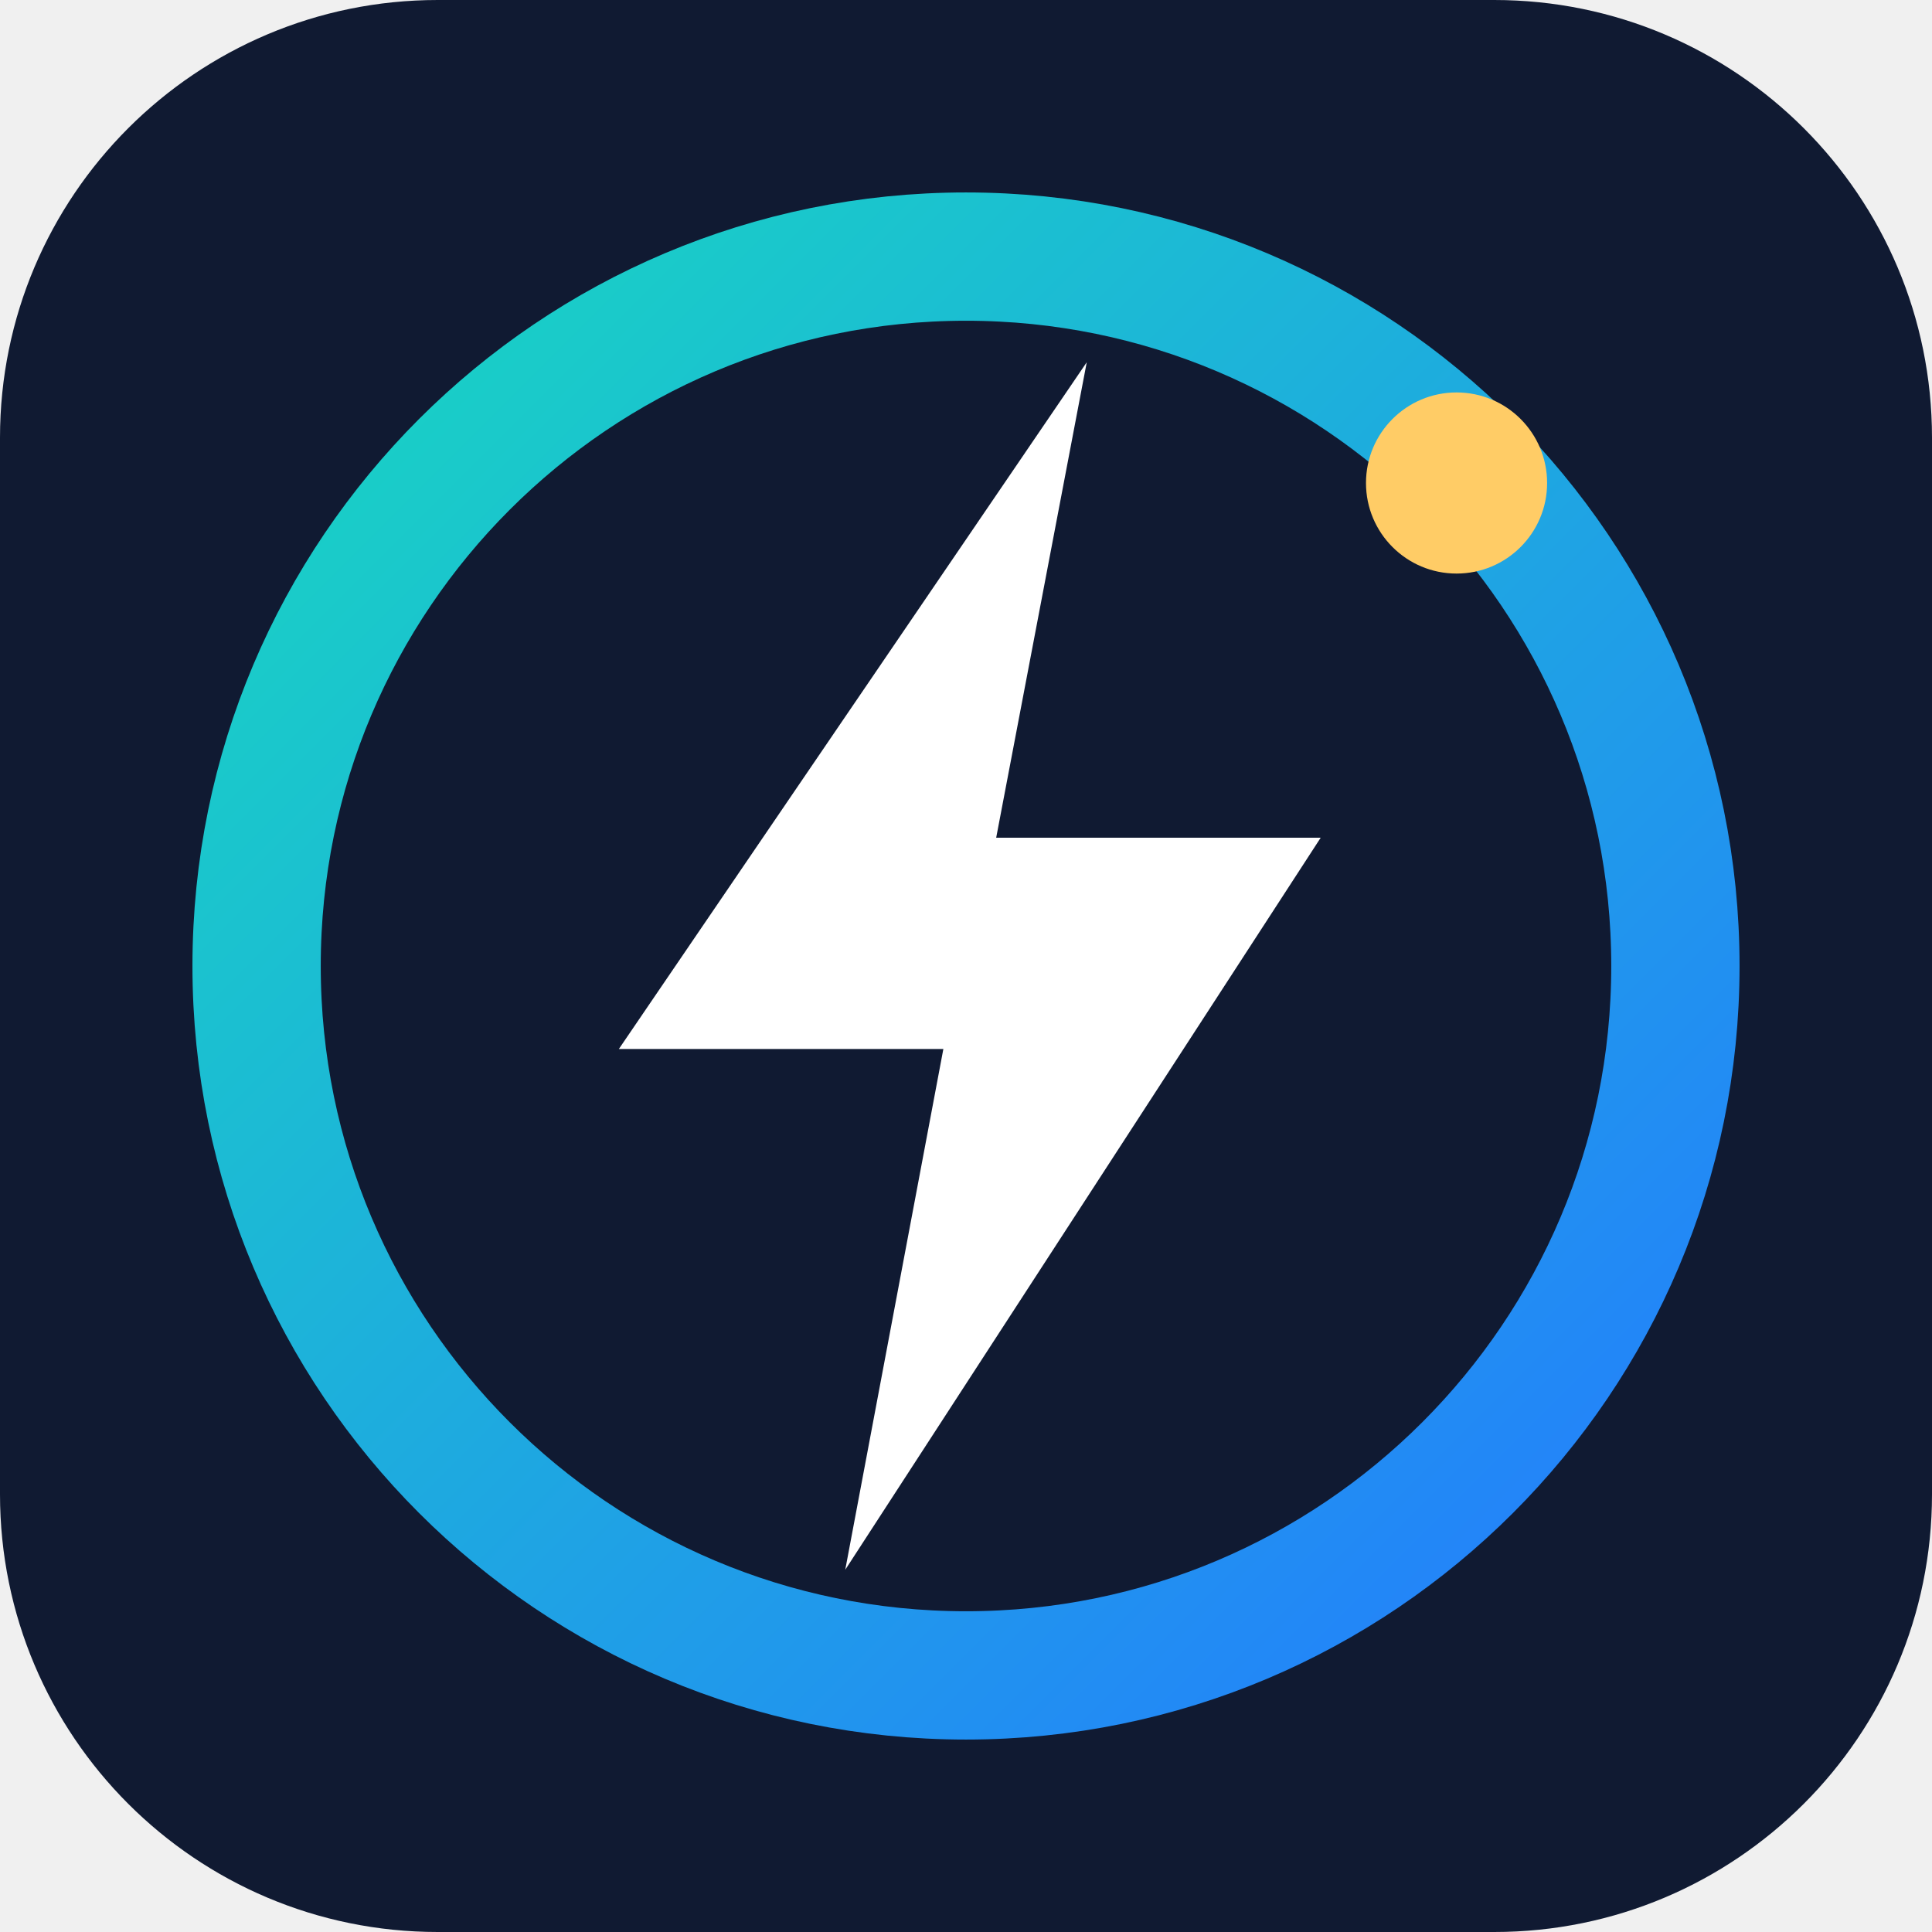
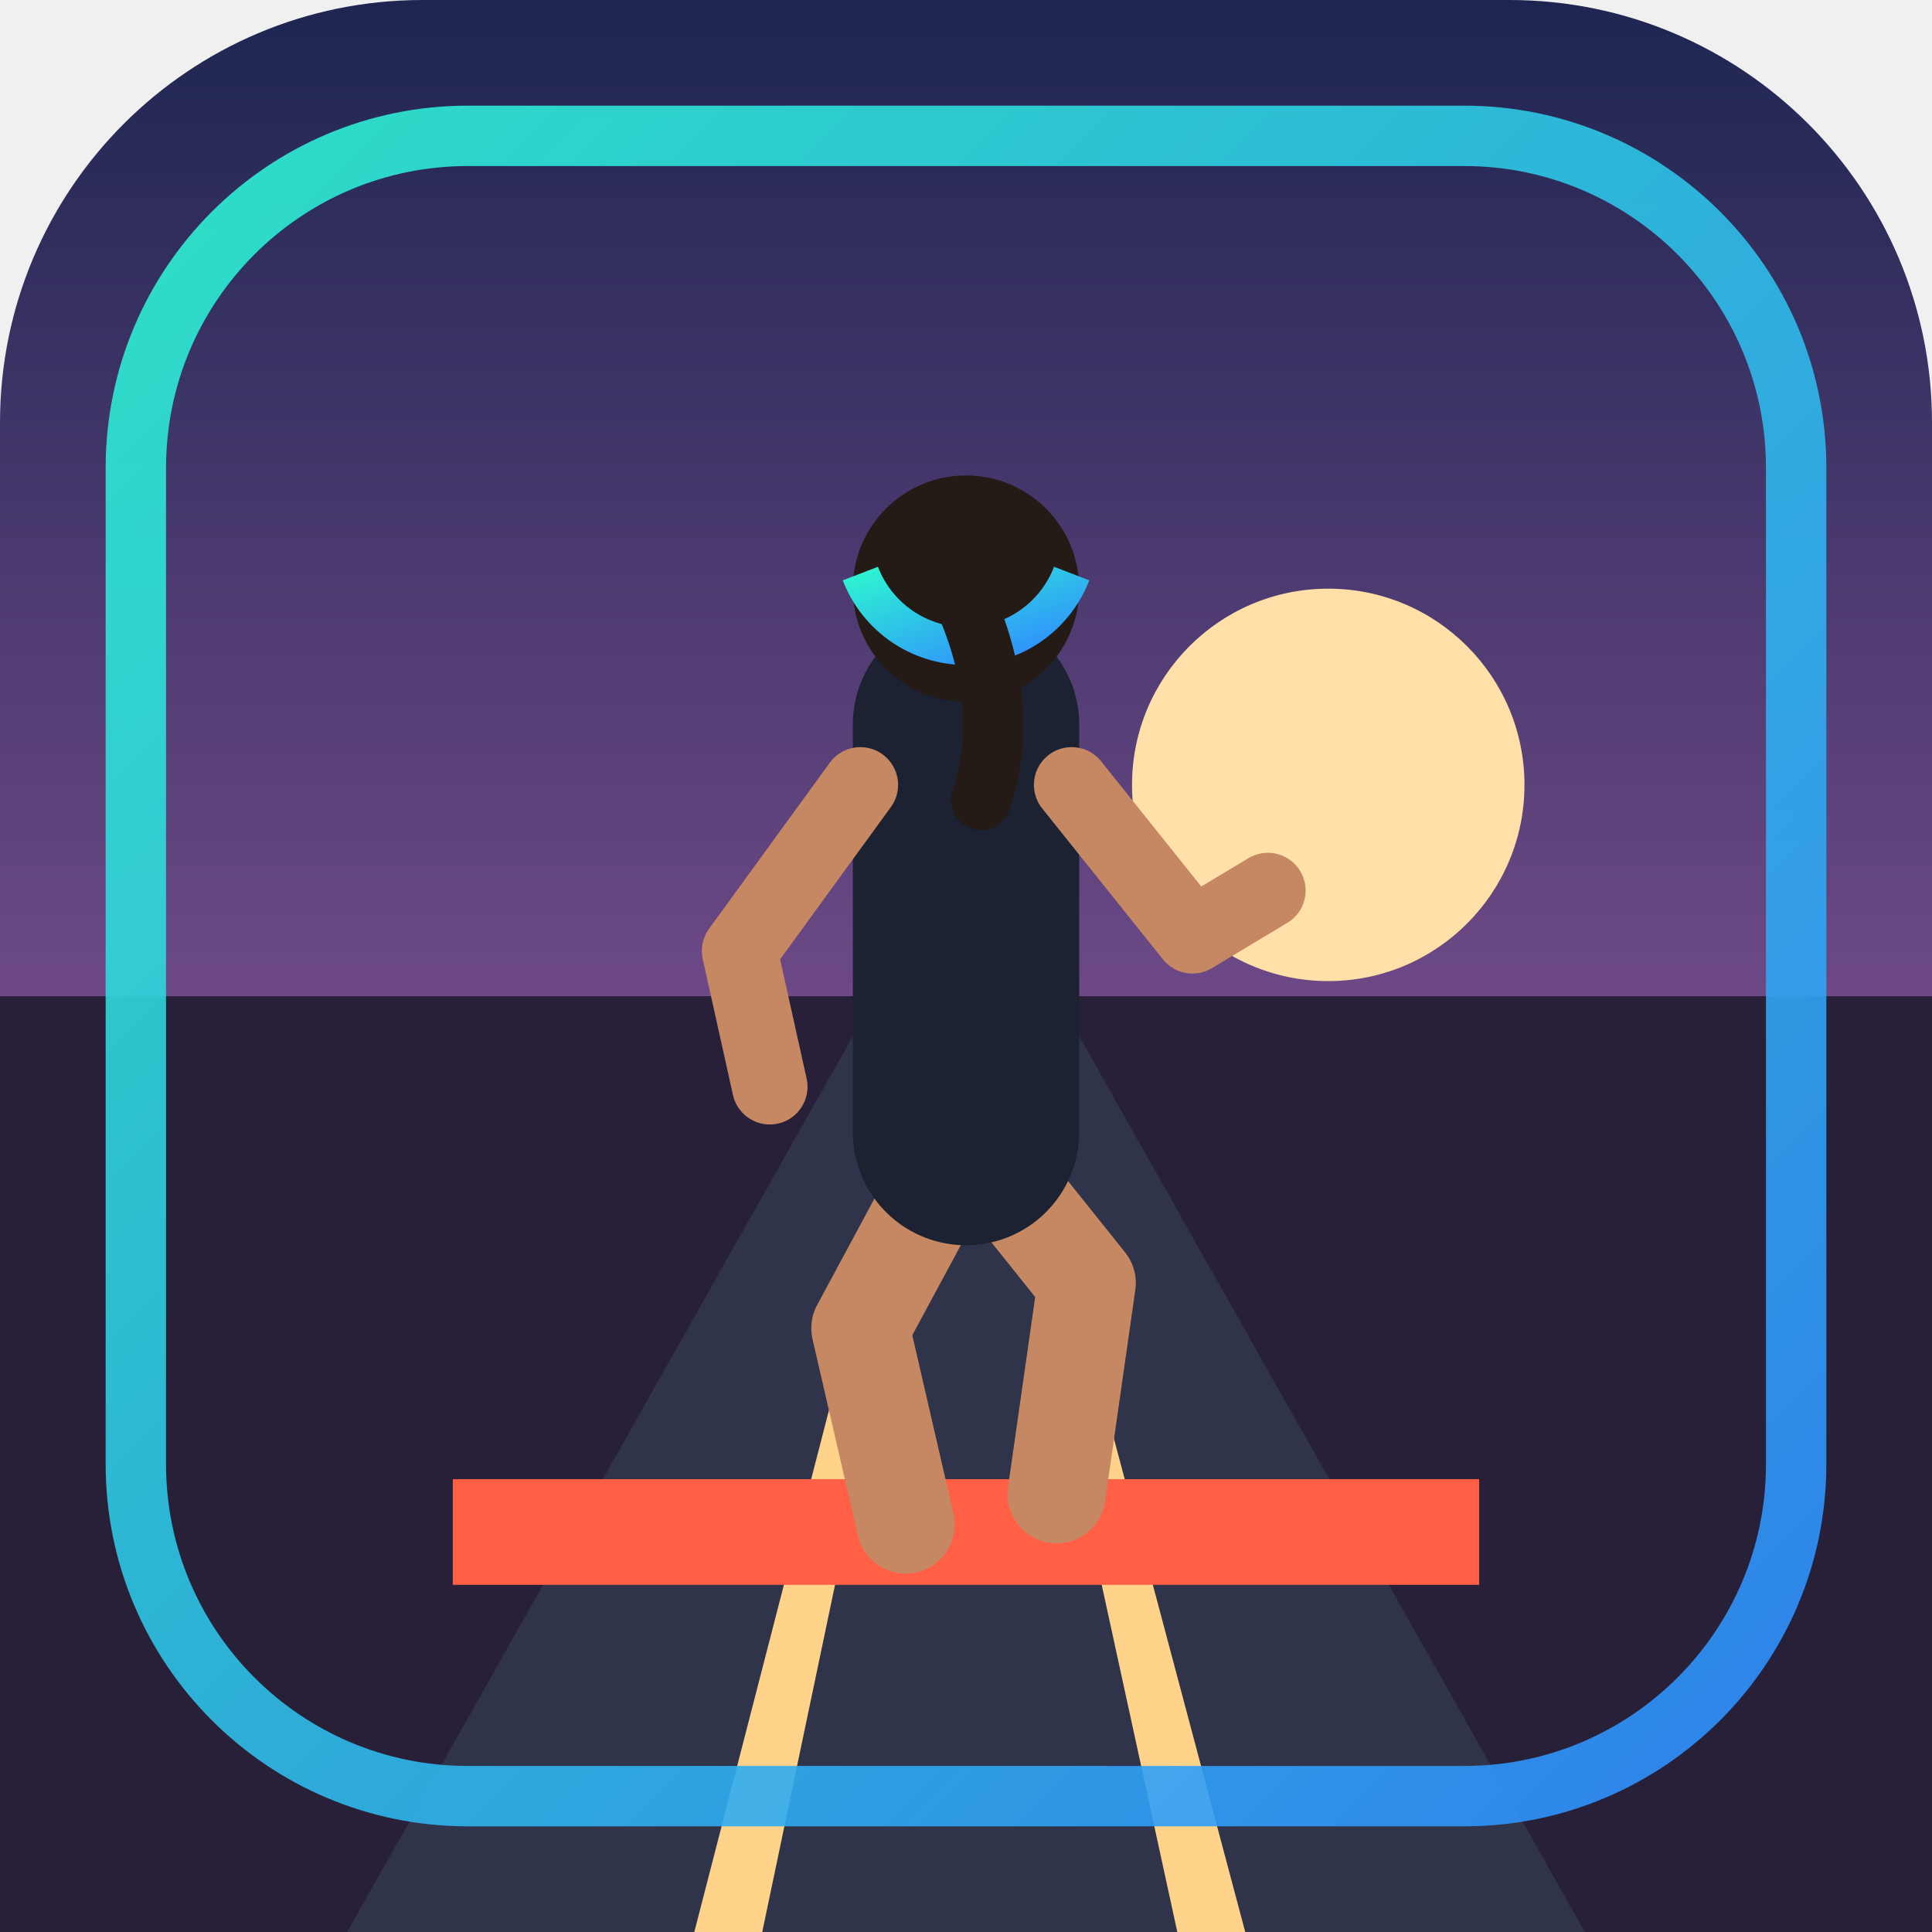
<svg xmlns="http://www.w3.org/2000/svg" viewBox="0 0 256 256">
  <defs>
-     <linearGradient id="g" x2="1" y2="1">
-       <stop stop-color="#18d7c1" />
-       <stop offset="1" stop-color="#247bff" />
+     <linearGradient id="sky" x1="0" y1="0" x2="0" y2="1">
+       <stop offset="0" stop-color="#1d2550" />
+       <stop offset=".6" stop-color="#7a4f8f" />
+       <stop offset="1" stop-color="#f7a072" />
+     </linearGradient>
+     <linearGradient id="acc" x1="0" y1="0" x2="1" y2="1">
+       <stop offset="0" stop-color="#2ef2d2" />
+       <stop offset="1" stop-color="#2f8dff" />
    </linearGradient>
  </defs>
-   <rect width="256" height="256" rx="58" fill="#101a32" />
-   <circle cx="128" cy="128" r="94" fill="none" stroke="url(#g)" stroke-width="17" />
-   <path d="M144 48 82 139h43l-13 69 63-97h-43z" fill="#fff" />
-   <circle cx="193" cy="64" r="12" fill="#ffcc66" />
+   <rect width="256" height="256" rx="56" fill="url(#sky)" />
+   <circle cx="176" cy="104" r="26" fill="#ffe0a8" />
+   <path d="M0 132h256v124H0z" fill="#272038" />
+   <path d="M116 132h24l70 124H46z" fill="#30344a" />
+   <path d="M124 132h3l-26 124h-9zM129 132h3l33 124h-9z" fill="#ffd38a" />
+   <path d="M60 196h136v14H60z" fill="#ff5f45" />
+   <g stroke-linecap="round" stroke-linejoin="round" fill="none">
+     <path d="M128 150l-14 26 6 26M128 150l16 20-4 28" stroke="#c68863" stroke-width="13" />
+     <path d="M128 96v54" stroke="#1c2232" stroke-width="30" />
+     <path d="M114 104l-16 22 4 18M142 104l16 20 10-6" stroke="#c68863" stroke-width="10" />
+   </g>
+   <circle cx="128" cy="78" r="15" fill="#241a16" />
+   <path d="M114 76a15 15 0 0 0 28 0" stroke="url(#acc)" stroke-width="5" fill="none" />
+   <path d="M128 80q6 14 2 26" stroke="#241a16" stroke-width="8" stroke-linecap="round" fill="none" />
+   <rect x="18" y="18" width="220" height="220" rx="44" fill="none" stroke="url(#acc)" stroke-width="8" opacity=".9" />
</svg>
